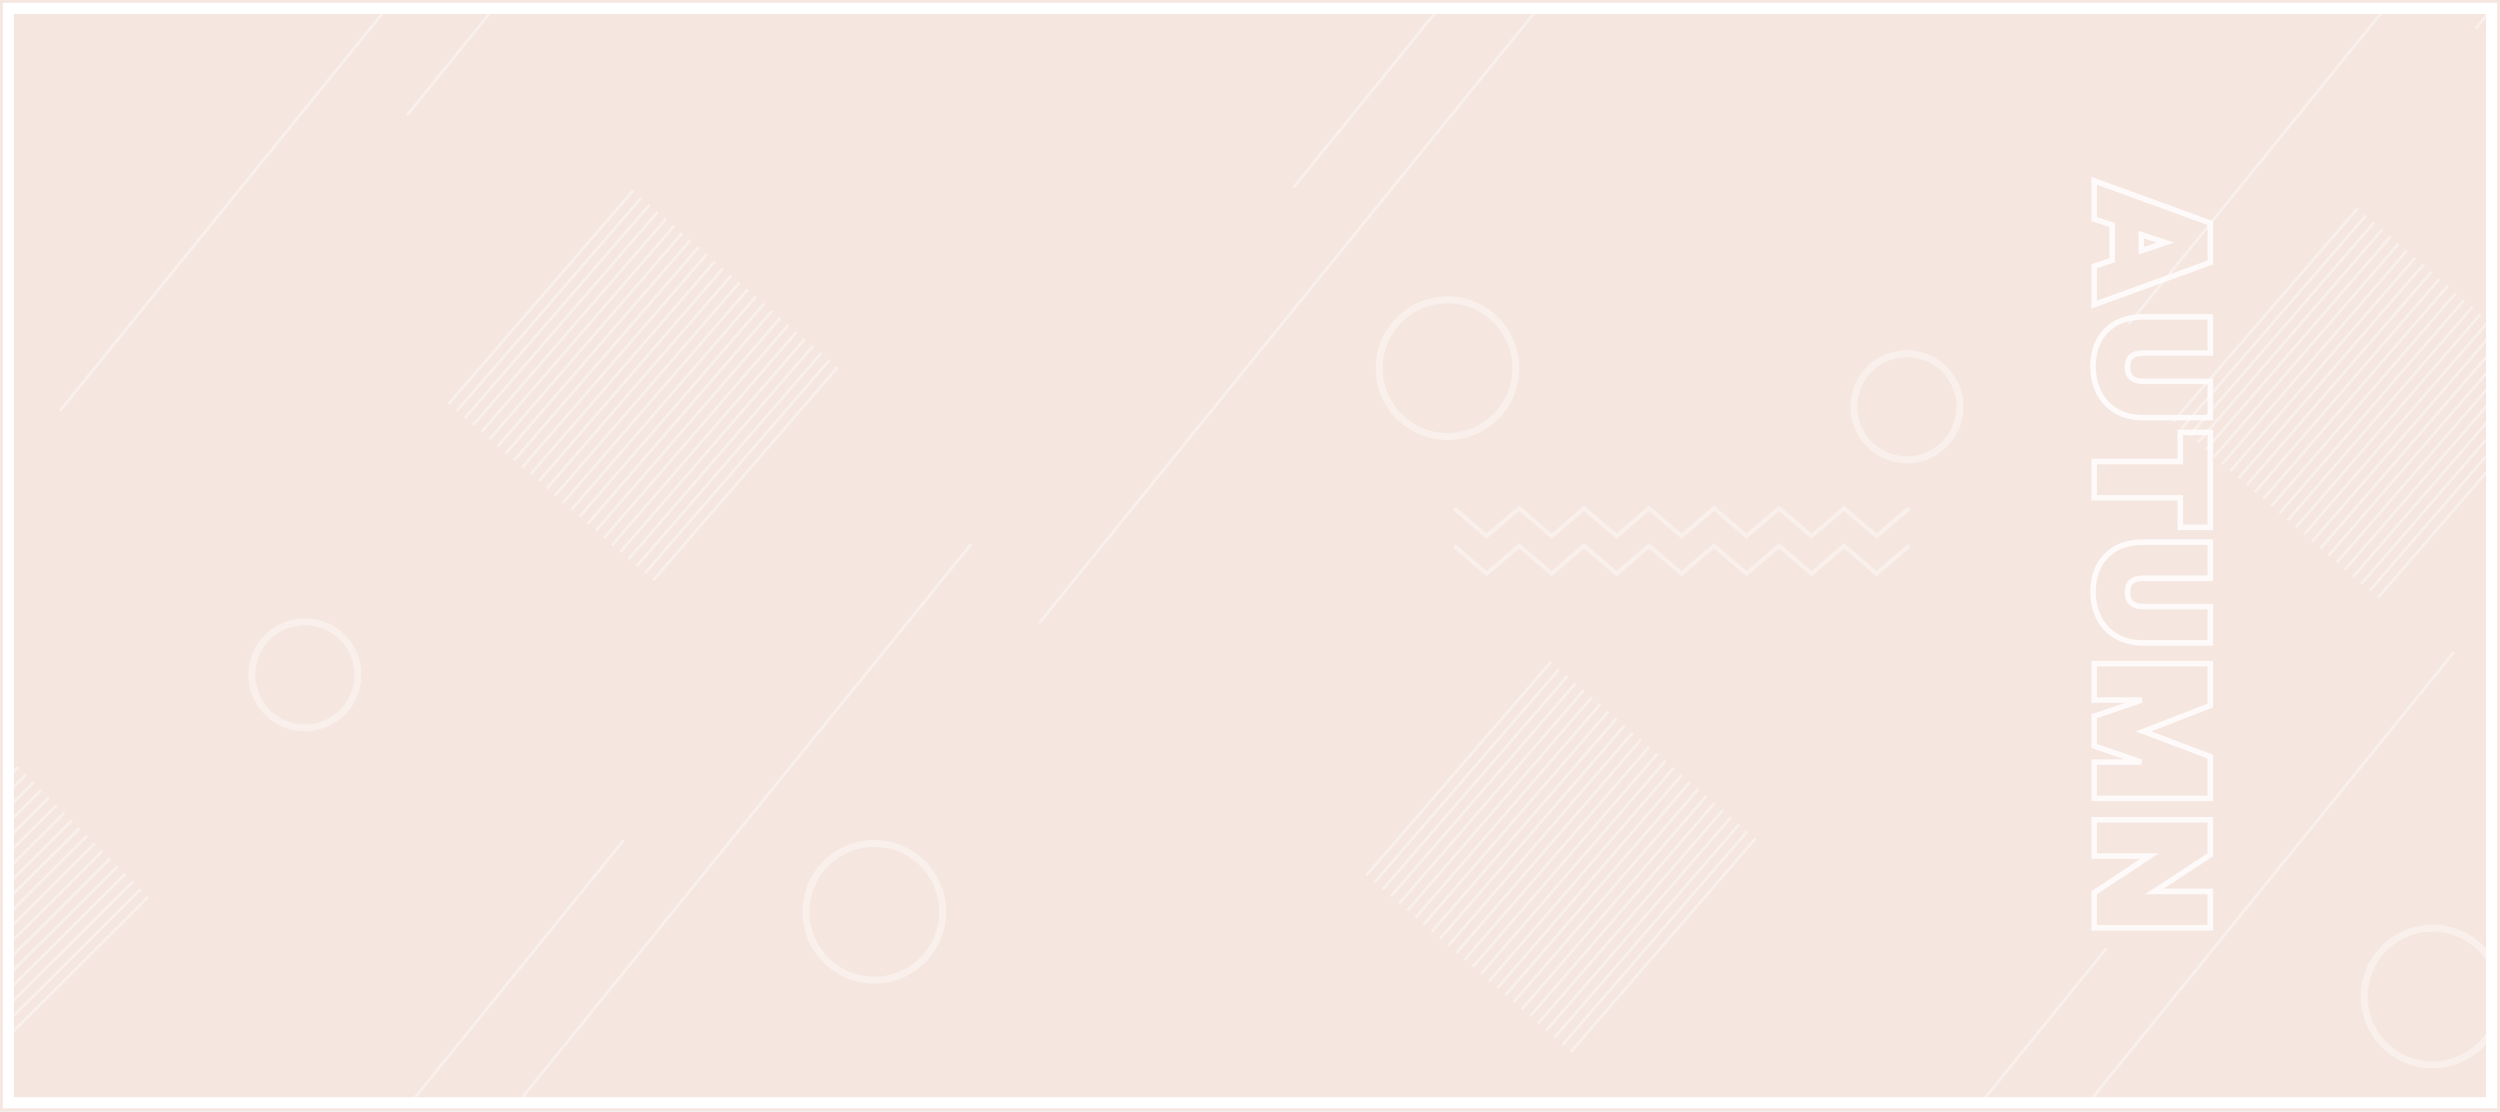
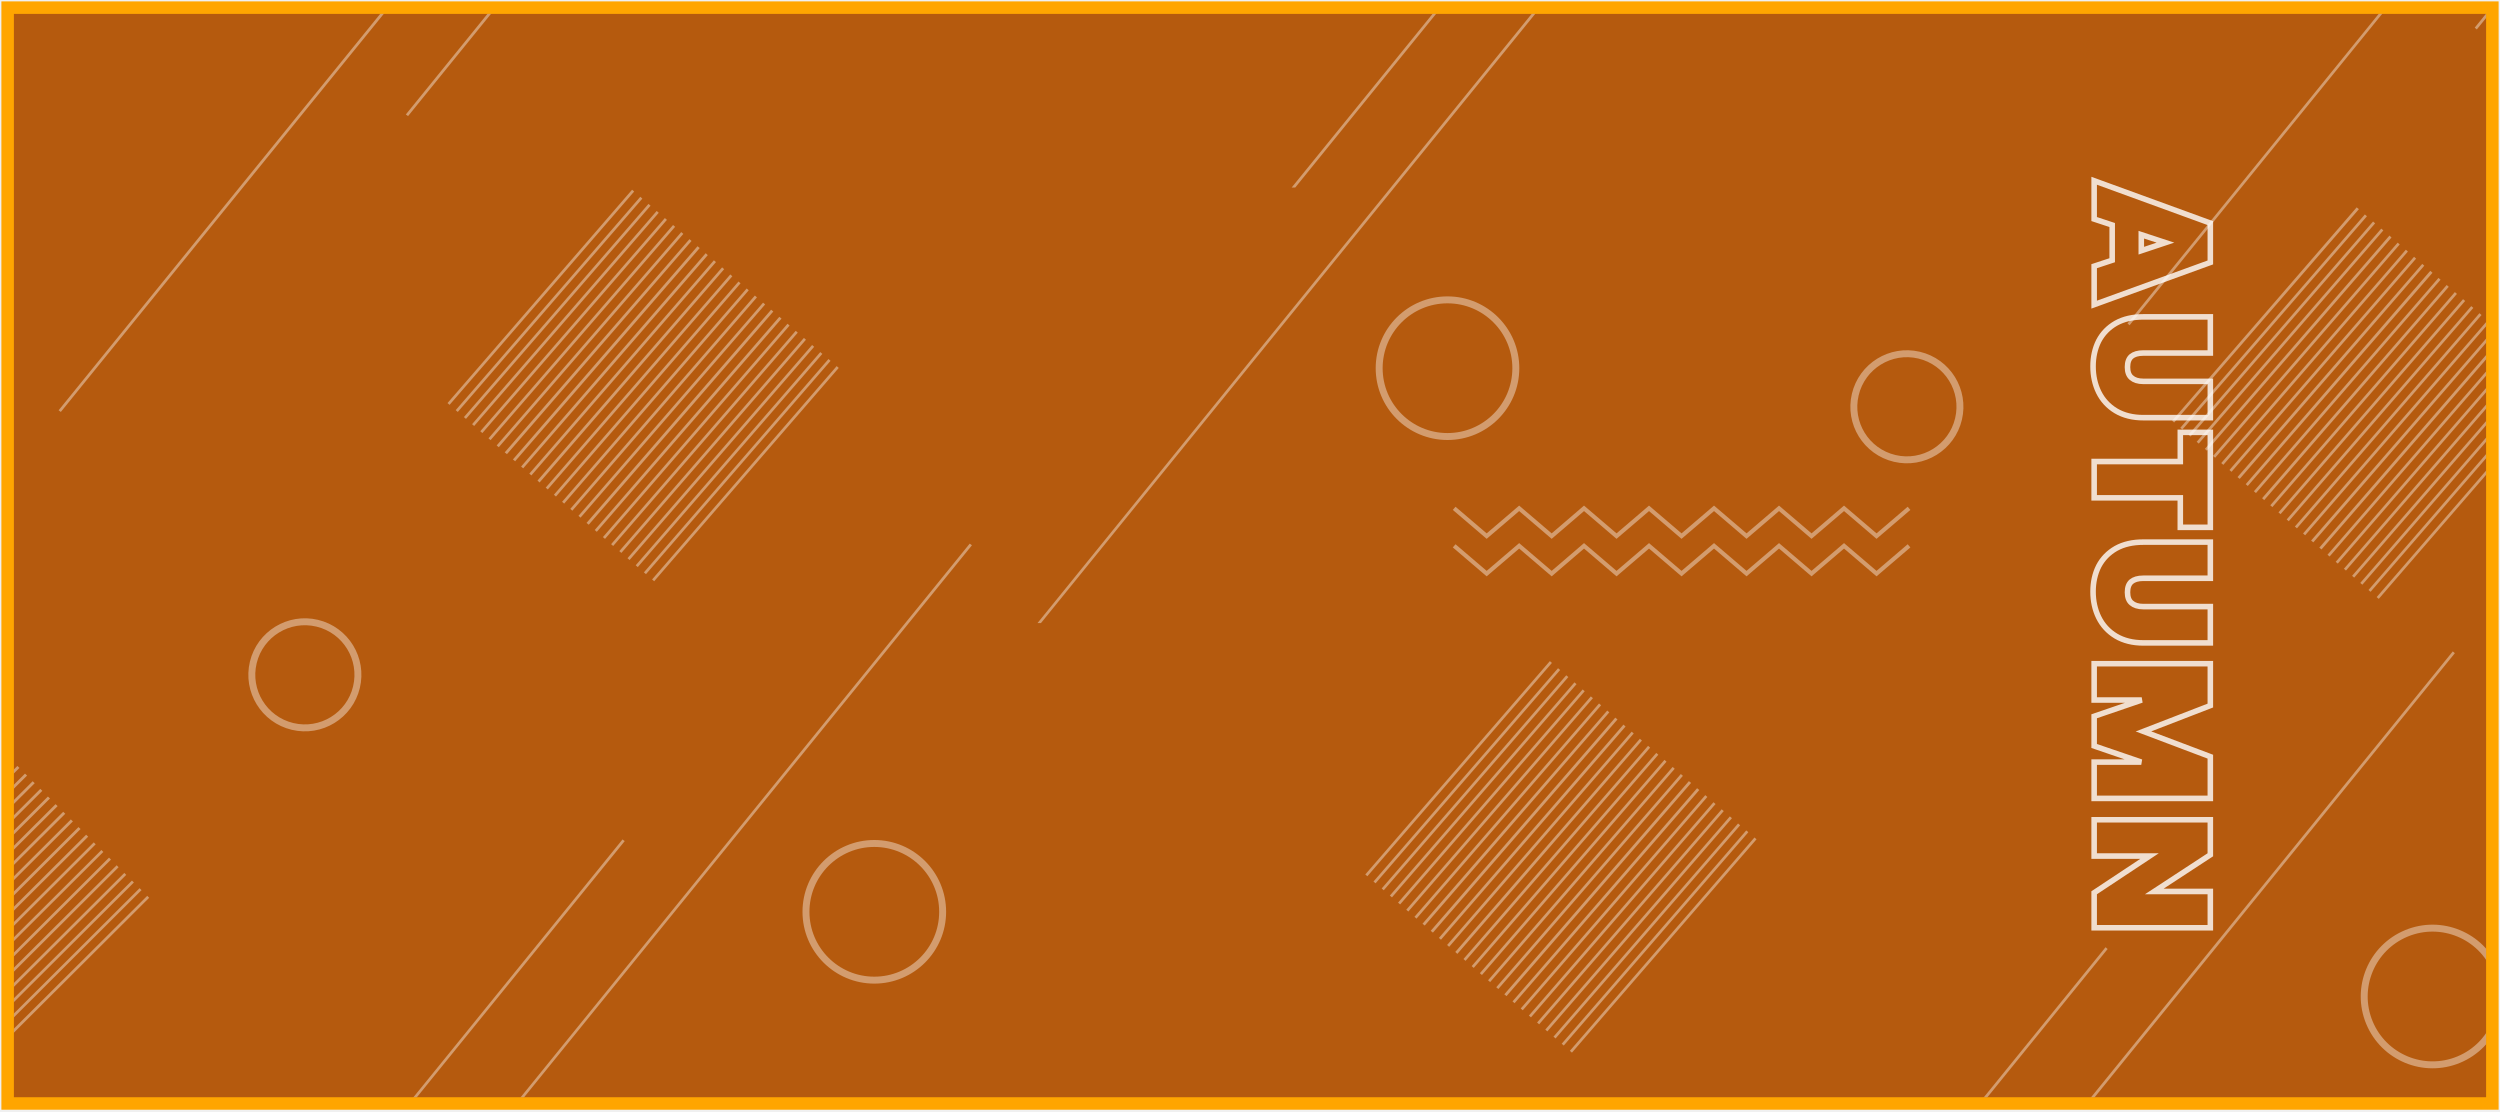
<svg xmlns="http://www.w3.org/2000/svg" width="1800" height="800" viewBox="0 0 1800 800" fill="none">
-   <rect x="1" y="1" width="1798" height="798" fill="white" stroke="#F5E6E0" stroke-width="2" />
-   <rect x="10" y="10" width="1780" height="780" fill="#F5E6E0" />
+   <rect x="1" y="1" width="1798" height="798" fill="orange" stroke="##B55A0E" stroke-width="2" />
+   <rect x="10" y="10" width="1780" height="780" fill="#B55A0E" />
  <mask id="mask0_239_5921" style="mask-type:alpha" maskUnits="userSpaceOnUse" x="10" y="10" width="1780" height="780">
-     <rect x="10" y="10" width="1780" height="780" fill="#F5E6E0" />
+     <rect x="10" y="10" width="1780" height="780" fill="#B55A0E" />
  </mask>
  <g mask="url(#mask0_239_5921)">
    <g opacity="0.4">
      <path d="M455.1 136.6L322.2 290.2L323.7 291.5L456.6 137.9L455.1 136.6Z" fill="white" />
      <path d="M461 141.7L328.1 295.3L329.6 296.6L462.5 143L461 141.7Z" fill="white" />
      <path d="M466.9 146.8L334 300.3L335.5 301.6L468.4 148.1L466.9 146.8Z" fill="white" />
      <path d="M472.8 151.9L339.9 305.4L341.4 306.7L474.3 153.2L472.8 151.9Z" fill="white" />
      <path d="M478.7 157L345.8 310.5L347.3 311.8L480.2 158.3L478.7 157Z" fill="white" />
      <path d="M484.6 162L351.7 315.6L353.2 316.9L486.1 163.3L484.6 162Z" fill="white" />
      <path d="M490.5 167.1L357.6 320.7L359.1 322L492 168.4L490.5 167.1Z" fill="white" />
      <path d="M496.4 172.2L363.4 325.7L365 327L497.9 173.5L496.4 172.2Z" fill="white" />
      <path d="M502.2 177.3L369.3 330.8L370.9 332.1L503.8 178.6L502.2 177.3Z" fill="white" />
      <path d="M508.1 182.3L375.2 335.9L376.7 337.2L509.6 183.7L508.1 182.3Z" fill="white" />
      <path d="M514 187.4L381.1 341L382.6 342.3L515.5 188.7L514 187.4Z" fill="white" />
      <path d="M519.9 192.5L387 346L388.5 347.4L521.4 193.8L519.9 192.5Z" fill="white" />
      <path d="M525.8 197.6L392.9 351.1L394.4 352.4L527.3 198.9L525.8 197.6Z" fill="white" />
      <path d="M531.7 202.7L398.8 356.2L400.3 357.5L533.2 204L531.7 202.7Z" fill="white" />
      <path d="M537.6 207.7L404.7 361.3L406.2 362.6L539.1 209L537.6 207.7Z" fill="white" />
      <path d="M543.5 212.8L410.6 366.4L412.1 367.7L545 214.1L543.5 212.8Z" fill="white" />
      <path d="M549.4 217.9L416.5 371.4L418 372.7L550.9 219.2L549.4 217.9Z" fill="white" />
      <path d="M555.2 223L422.3 376.5L423.9 377.8L556.8 224.3L555.2 223Z" fill="white" />
      <path d="M561.1 228.1L428.2 381.6L429.7 382.9L562.7 229.4L561.1 228.1Z" fill="white" />
      <path d="M567 233.1L434.1 386.7L435.6 388L568.5 234.4L567 233.1Z" fill="white" />
      <path d="M572.9 238.2L440 391.8L441.5 393.1L574.4 239.5L572.9 238.2Z" fill="white" />
      <path d="M578.8 243.3L445.9 396.8L447.4 398.1L580.3 244.6L578.8 243.3Z" fill="white" />
      <path d="M584.7 248.4L451.8 401.9L453.3 403.2L586.2 249.7L584.7 248.4Z" fill="white" />
      <path d="M590.6 253.5L457.7 407L459.2 408.3L592.1 254.8L590.6 253.5Z" fill="white" />
      <path d="M596.5 258.5L463.6 412.1L465.1 413.4L598 259.8L596.5 258.5Z" fill="white" />
      <path d="M602.4 263.6L469.5 417.2L471 418.5L603.9 264.9L602.4 263.6Z" fill="white" />
      <path d="M1115.9 476L983 629.6L984.5 630.9L1117.4 477.3L1115.9 476Z" fill="white" />
      <path d="M1121.8 481.1L988.9 634.7L990.4 636L1123.3 482.4L1121.8 481.1Z" fill="white" />
      <path d="M1127.7 486.2L994.8 639.7L996.3 641L1129.2 487.5L1127.7 486.2Z" fill="white" />
      <path d="M1133.6 491.3L1000.7 644.8L1002.2 646.1L1135.1 492.6L1133.6 491.3Z" fill="white" />
      <path d="M1139.5 496.4L1006.6 649.9L1008.1 651.2L1141 497.7L1139.5 496.4Z" fill="white" />
      <path d="M1145.4 501.4L1012.5 655L1014 656.3L1146.9 502.7L1145.4 501.4Z" fill="white" />
      <path d="M1151.3 506.5L1018.4 660.1L1019.9 661.4L1152.8 507.8L1151.3 506.5Z" fill="white" />
      <path d="M1157.2 511.6L1024.2 665.1L1025.8 666.4L1158.7 512.9L1157.2 511.6Z" fill="white" />
      <path d="M1163 516.7L1030.1 670.2L1031.7 671.5L1164.6 518L1163 516.7Z" fill="white" />
      <path d="M1168.9 521.7L1036 675.3L1037.5 676.6L1170.4 523.1L1168.9 521.7Z" fill="white" />
      <path d="M1174.8 526.8L1041.9 680.4L1043.4 681.7L1176.3 528.1L1174.8 526.8Z" fill="white" />
      <path d="M1180.7 531.9L1047.8 685.4L1049.3 686.8L1182.2 533.2L1180.7 531.9Z" fill="white" />
      <path d="M1186.6 537L1053.7 690.5L1055.2 691.8L1188.1 538.3L1186.6 537Z" fill="white" />
      <path d="M1192.5 542.1L1059.6 695.6L1061.1 696.9L1194 543.4L1192.5 542.1Z" fill="white" />
      <path d="M1198.4 547.1L1065.5 700.7L1067 702L1199.9 548.4L1198.4 547.1Z" fill="white" />
      <path d="M1204.3 552.2L1071.4 705.8L1072.9 707.1L1205.8 553.5L1204.3 552.2Z" fill="white" />
      <path d="M1210.2 557.3L1077.3 710.8L1078.8 712.1L1211.7 558.6L1210.2 557.3Z" fill="white" />
      <path d="M1216 562.4L1083.1 715.9L1084.7 717.2L1217.6 563.7L1216 562.4Z" fill="white" />
      <path d="M1221.9 567.5L1089 721L1090.5 722.3L1223.5 568.8L1221.9 567.5Z" fill="white" />
      <path d="M1227.8 572.5L1094.9 726.1L1096.4 727.4L1229.3 573.8L1227.8 572.5Z" fill="white" />
      <path d="M1233.7 577.6L1100.8 731.2L1102.3 732.5L1235.2 578.9L1233.7 577.6Z" fill="white" />
      <path d="M1239.6 582.7L1106.7 736.2L1108.2 737.5L1241.1 584L1239.6 582.7Z" fill="white" />
      <path d="M1245.5 587.8L1112.6 741.3L1114.1 742.6L1247 589.1L1245.5 587.8Z" fill="white" />
      <path d="M1251.4 592.9L1118.5 746.4L1120 747.7L1252.9 594.2L1251.4 592.9Z" fill="white" />
      <path d="M1257.3 597.9L1124.4 751.5L1125.9 752.8L1258.8 599.2L1257.3 597.9Z" fill="white" />
      <path d="M1263.2 603L1130.3 756.6L1131.8 757.9L1264.7 604.3L1263.2 603Z" fill="white" />
      <path d="M1696.8 149.3L1563.9 302.9L1565.4 304.2L1698.4 150.6L1696.8 149.3Z" fill="white" />
      <path d="M1702.7 154.4L1569.8 308L1571.3 309.3L1704.2 155.7L1702.7 154.4Z" fill="white" />
      <path d="M1708.6 159.5L1575.7 313L1577.2 314.3L1710.1 160.8L1708.6 159.5Z" fill="white" />
      <path d="M1714.5 164.6L1581.6 318.1L1583.1 319.4L1716 165.9L1714.5 164.6Z" fill="white" />
      <path d="M1720.4 169.6L1587.5 323.2L1589 324.5L1721.9 171L1720.4 169.6Z" fill="white" />
      <path d="M1726.3 174.7L1593.4 328.3L1594.9 329.6L1727.8 176L1726.3 174.7Z" fill="white" />
      <path d="M1732.2 179.8L1599.3 333.4L1600.8 334.7L1733.7 181.1L1732.2 179.8Z" fill="white" />
      <path d="M1738.1 184.9L1605.2 338.4L1606.7 339.7L1739.6 186.2L1738.1 184.9Z" fill="white" />
      <path d="M1744 190L1611 343.5L1612.6 344.8L1745.5 191.3L1744 190Z" fill="white" />
      <path d="M1749.8 195L1616.9 348.6L1618.4 349.9L1751.4 196.4L1749.8 195Z" fill="white" />
      <path d="M1755.7 200.1L1622.8 353.7L1624.3 355L1757.2 201.4L1755.7 200.1Z" fill="white" />
      <path d="M1761.6 205.2L1628.7 358.7L1630.2 360.1L1763.1 206.5L1761.6 205.2Z" fill="white" />
      <path d="M1767.5 210.3L1634.6 363.8L1636.1 365.1L1769 211.6L1767.5 210.3Z" fill="white" />
      <path d="M1773.4 215.4L1640.5 368.9L1642 370.2L1774.9 216.7L1773.4 215.4Z" fill="white" />
      <path d="M1779.3 220.4L1646.4 374L1647.9 375.3L1780.8 221.7L1779.3 220.4Z" fill="white" />
      <path d="M1785.2 225.5L1652.3 379.1L1653.8 380.4L1786.7 226.8L1785.2 225.5Z" fill="white" />
      <path d="M1791.1 230.6L1658.2 384.1L1659.7 385.4L1792.6 231.9L1791.1 230.6Z" fill="white" />
      <path d="M1797 235.7L1664 389.2L1665.6 390.5L1798.5 237L1797 235.7Z" fill="white" />
      <path d="M1802.8 240.8L1669.9 394.3L1671.5 395.6L1804.4 242.1L1802.8 240.8Z" fill="white" />
      <path d="M1808.7 245.8L1675.8 399.4L1677.3 400.7L1810.2 247.1L1808.7 245.8Z" fill="white" />
      <path d="M1814.6 250.9L1681.7 404.5L1683.2 405.8L1816.1 252.2L1814.6 250.9Z" fill="white" />
      <path d="M1820.5 256L1687.6 409.5L1689.1 410.8L1822 257.3L1820.5 256Z" fill="white" />
      <path d="M1826.4 261.1L1693.5 414.6L1695 415.9L1827.9 262.4L1826.4 261.1Z" fill="white" />
      <path d="M1832.3 266.2L1699.4 419.7L1700.9 421L1833.8 267.5L1832.3 266.2Z" fill="white" />
      <path d="M1838.2 271.2L1705.3 424.8L1706.8 426.1L1839.7 272.5L1838.2 271.2Z" fill="white" />
      <path d="M1844.1 276.3L1711.2 429.9L1712.7 431.2L1845.6 277.6L1844.1 276.3Z" fill="white" />
      <path d="M14 552.9L12.5 551.5L-30 593.9V596.7L14 552.9Z" fill="white" />
      <path d="M19.5 558.4L18 557L-30 604.9V607.7L19.5 558.4Z" fill="white" />
      <path d="M25 563.9L23.5 562.5L-30 615.9V618.7L25 563.9Z" fill="white" />
      <path d="M30.5 569.4L29 568L-30 626.9V629.7L30.5 569.4Z" fill="white" />
      <path d="M36 574.9L34.5 573.5L-30 637.8V640.7L36 574.9Z" fill="white" />
      <path d="M41.5 580.4L40 579L-30 648.8V651.6L41.5 580.4Z" fill="white" />
      <path d="M47 585.9L45.5 584.5L-30 659.8V662.6L47 585.9Z" fill="white" />
      <path d="M52.5 591.4L51 590L-30 670.8V673.6L52.5 591.4Z" fill="white" />
      <path d="M58 596.9L56.5 595.5L-30 681.7V684.6L58 596.9Z" fill="white" />
      <path d="M63.5 602.4L62 601L-30 692.7V695.5L63.5 602.4Z" fill="white" />
      <path d="M68.9 607.9L67.5 606.5L-30 703.7V706.5L68.9 607.9Z" fill="white" />
      <path d="M74.4 613.4L73 612L-30 714.7V717.5L74.4 613.4Z" fill="white" />
      <path d="M79.9 618.9L78.5 617.5L-30 725.7V728.5L79.9 618.9Z" fill="white" />
      <path d="M85.4 624.4L84 623L-30 736.6V739.5L85.4 624.4Z" fill="white" />
      <path d="M90.9 629.9L89.5 628.5L-30 747.6V750.4L90.9 629.9Z" fill="white" />
      <path d="M96.4 635.4L95 634L-30 758.6V761.4L96.4 635.4Z" fill="white" />
      <path d="M101.9 640.9L100.5 639.5L-30 769.6V772.4L101.9 640.9Z" fill="white" />
      <path d="M107.4 646.4L106 645L-30 780.5V783.4L107.4 646.4Z" fill="white" />
      <path d="M629.5 705.7C656.672 705.7 678.7 683.672 678.7 656.5C678.7 629.328 656.672 607.3 629.5 607.3C602.328 607.3 580.3 629.328 580.3 656.5C580.3 683.672 602.328 705.7 629.5 705.7Z" stroke="white" stroke-width="5" stroke-miterlimit="10" />
      <path d="M1042.2 314.3C1069.37 314.3 1091.4 292.272 1091.4 265.1C1091.4 237.928 1069.37 215.9 1042.2 215.9C1015.03 215.9 993 237.928 993 265.1C993 292.272 1015.03 314.3 1042.2 314.3Z" stroke="white" stroke-width="5" stroke-miterlimit="10" />
      <path d="M1770.28 762.927C1795.38 752.528 1807.3 723.747 1796.9 698.643C1786.5 673.538 1757.72 661.617 1732.62 672.015C1707.51 682.414 1695.59 711.196 1705.99 736.3C1716.39 761.405 1745.17 773.326 1770.28 762.927Z" stroke="white" stroke-width="5" stroke-miterlimit="10" />
      <path d="M256.655 494.776C261.573 474.261 248.929 453.644 228.414 448.726C207.899 443.808 187.281 456.452 182.364 476.967C177.446 497.482 190.09 518.1 210.605 523.017C231.12 527.935 251.737 515.291 256.655 494.776Z" stroke="white" stroke-width="5" stroke-miterlimit="10" />
      <path d="M1410.14 301.66C1414.99 281.128 1402.27 260.553 1381.74 255.705C1361.21 250.857 1340.64 263.571 1335.79 284.103C1330.94 304.635 1343.65 325.21 1364.19 330.058C1384.72 334.906 1405.29 322.192 1410.14 301.66Z" stroke="white" stroke-width="5" stroke-miterlimit="10" />
      <path d="M1047 366L1070.4 386L1093.8 366L1117.2 386L1140.5 366L1163.9 386L1187.3 366L1210.7 386L1234.1 366L1257.5 386L1280.9 366L1304.3 386L1327.7 366L1351.1 386L1374.5 366" stroke="white" stroke-width="3" stroke-miterlimit="10" />
      <path d="M1047 393L1070.4 413L1093.8 393L1117.2 413L1140.5 393L1163.9 413L1187.3 393L1210.7 413L1234.1 393L1257.5 413L1280.9 393L1304.3 413L1327.7 393L1351.1 413L1374.5 393" stroke="white" stroke-width="3" stroke-miterlimit="10" />
      <path d="M379.2 -120L42.2 295.4L43.8 296.6L381.8 -120H379.2Z" fill="white" />
      <path d="M293.8 83.6L459 -120H456.4L292.2 82.4L293.8 83.6Z" fill="white" />
      <path d="M1820.6 -120H1818.1L1531.8 232.9L1533.3 234.2L1820.6 -120Z" fill="white" />
      <path d="M1781.8 19.9L1783.3 21.2L1890 -110.3V-113.5L1781.8 19.9Z" fill="white" />
      <path d="M448.2 604.4L257.1 840H259.6L449.8 605.6L448.2 604.4Z" fill="white" />
      <path d="M334.3 840H336.8L699.8 392.6L698.2 391.4L334.3 840Z" fill="white" />
      <path d="M747 448.6H749.5L1112.5 1.2L1110.9 0L747 448.6Z" fill="white" />
      <path d="M1516 682L1387.8 840H1390.4L1517.5 683.3L1516 682Z" fill="white" />
      <path d="M1058.2 -23L930 135H932.6L1059.7 -21.7L1058.2 -23Z" fill="white" />
      <path d="M1465 840H1467.6L1767.5 470.3L1766 469L1465 840Z" fill="white" />
    </g>
  </g>
  <path opacity="0.8" d="M1507.79 156.273L1507.79 157.719L1509.16 158.172L1520.78 162.012L1520.78 187.365L1509.16 191.205L1507.79 191.659L1507.79 193.104L1507.79 216.49L1507.79 219.344L1510.47 218.37L1590.12 189.448L1591.44 188.97L1591.44 187.568L1591.44 162.035L1591.44 160.636L1590.12 160.156L1510.48 131.121L1507.79 130.142L1507.79 133L1507.79 156.273ZM1589.44 254.178L1591.44 254.178L1591.44 252.178L1591.44 230.147L1591.44 228.147L1589.44 228.147L1543.23 228.147C1535.6 228.147 1528.99 229.628 1523.5 232.695L1523.49 232.7L1523.48 232.706C1518.04 235.826 1513.89 240.093 1511.07 245.49L1511.06 245.506L1511.05 245.522C1508.34 250.956 1507 257.068 1507 263.815C1507 270.563 1508.34 276.741 1511.04 282.313L1511.05 282.323C1513.85 288.015 1518 292.52 1523.45 295.805L1523.46 295.812C1529.02 299.119 1535.64 300.725 1543.23 300.725L1589.44 300.725L1591.44 300.725L1591.44 298.725L1591.44 276.581L1591.44 274.581L1589.44 274.581L1543.23 274.581C1539.34 274.581 1536.55 273.613 1534.61 271.913L1534.6 271.91C1532.83 270.366 1531.79 267.948 1531.79 264.267C1531.79 260.595 1532.83 258.18 1534.59 256.636C1536.44 255.09 1539.23 254.178 1543.23 254.178L1589.44 254.178ZM1589.44 379.686L1591.44 379.686L1591.44 377.686L1591.44 313.289L1591.44 311.289L1589.44 311.289L1571.82 311.289L1569.82 311.289L1569.82 313.289L1569.82 332.303L1509.79 332.303L1507.79 332.303L1507.79 334.303L1507.79 356.446L1507.79 358.446L1509.79 358.446L1569.82 358.447L1569.82 377.686L1569.82 379.686L1571.82 379.686L1589.44 379.686ZM1589.44 416.349L1591.44 416.349L1591.44 414.349L1591.44 392.319L1591.44 390.319L1589.44 390.319L1543.23 390.319C1535.6 390.319 1528.99 391.799 1523.5 394.866L1523.49 394.871L1523.48 394.877C1518.04 397.997 1513.89 402.264 1511.07 407.661L1511.06 407.677L1511.05 407.693C1508.34 413.127 1507 419.239 1507 425.986C1507 432.734 1508.34 438.912 1511.04 444.484L1511.05 444.495C1513.85 450.187 1518 454.692 1523.45 457.977L1523.46 457.983C1529.02 461.29 1535.64 462.896 1543.23 462.896L1589.44 462.896L1591.44 462.896L1591.44 460.896L1591.44 438.752L1591.44 436.752L1589.44 436.752L1543.23 436.752C1539.34 436.752 1536.55 435.784 1534.61 434.084L1534.6 434.081C1532.83 432.538 1531.79 430.119 1531.79 426.438C1531.79 422.766 1532.83 420.351 1534.59 418.807C1536.44 417.261 1539.23 416.349 1543.23 416.349L1589.44 416.349ZM1589.44 574.847L1591.44 574.847L1591.44 572.847L1591.44 546.184L1591.44 544.802L1590.15 544.313L1543.3 526.618L1590.16 508.508L1591.44 508.013L1591.44 506.642L1591.44 479.866L1591.44 477.866L1589.44 477.866L1509.79 477.866L1507.79 477.866L1507.79 479.866L1507.79 502.01L1507.79 504.01L1509.79 504.01L1542.04 504.01L1509.14 515.257L1507.79 515.719L1507.79 517.149L1507.79 535.677L1507.79 537.107L1509.14 537.57L1541.71 548.703L1509.79 548.703L1507.79 548.703L1507.79 550.703L1507.79 572.847L1507.79 574.847L1509.79 574.847L1589.44 574.847ZM1507.79 666.005L1507.79 668.005L1509.79 668.005L1589.44 668.005L1591.44 668.005L1591.44 666.005L1591.44 643.861L1591.44 641.861L1589.44 641.861L1551.07 641.861L1590.53 616.048L1591.44 615.456L1591.44 614.374L1591.44 592.231L1591.44 590.231L1589.44 590.231L1509.79 590.231L1507.79 590.231L1507.79 592.231L1507.79 614.374L1507.79 616.374L1509.79 616.374L1547.66 616.374L1508.69 642.194L1507.79 642.787L1507.79 643.861L1507.79 666.005ZM1541.73 168.979L1559.13 174.701L1541.73 180.5L1541.73 168.979Z" stroke="white" stroke-width="4" />
</svg>
